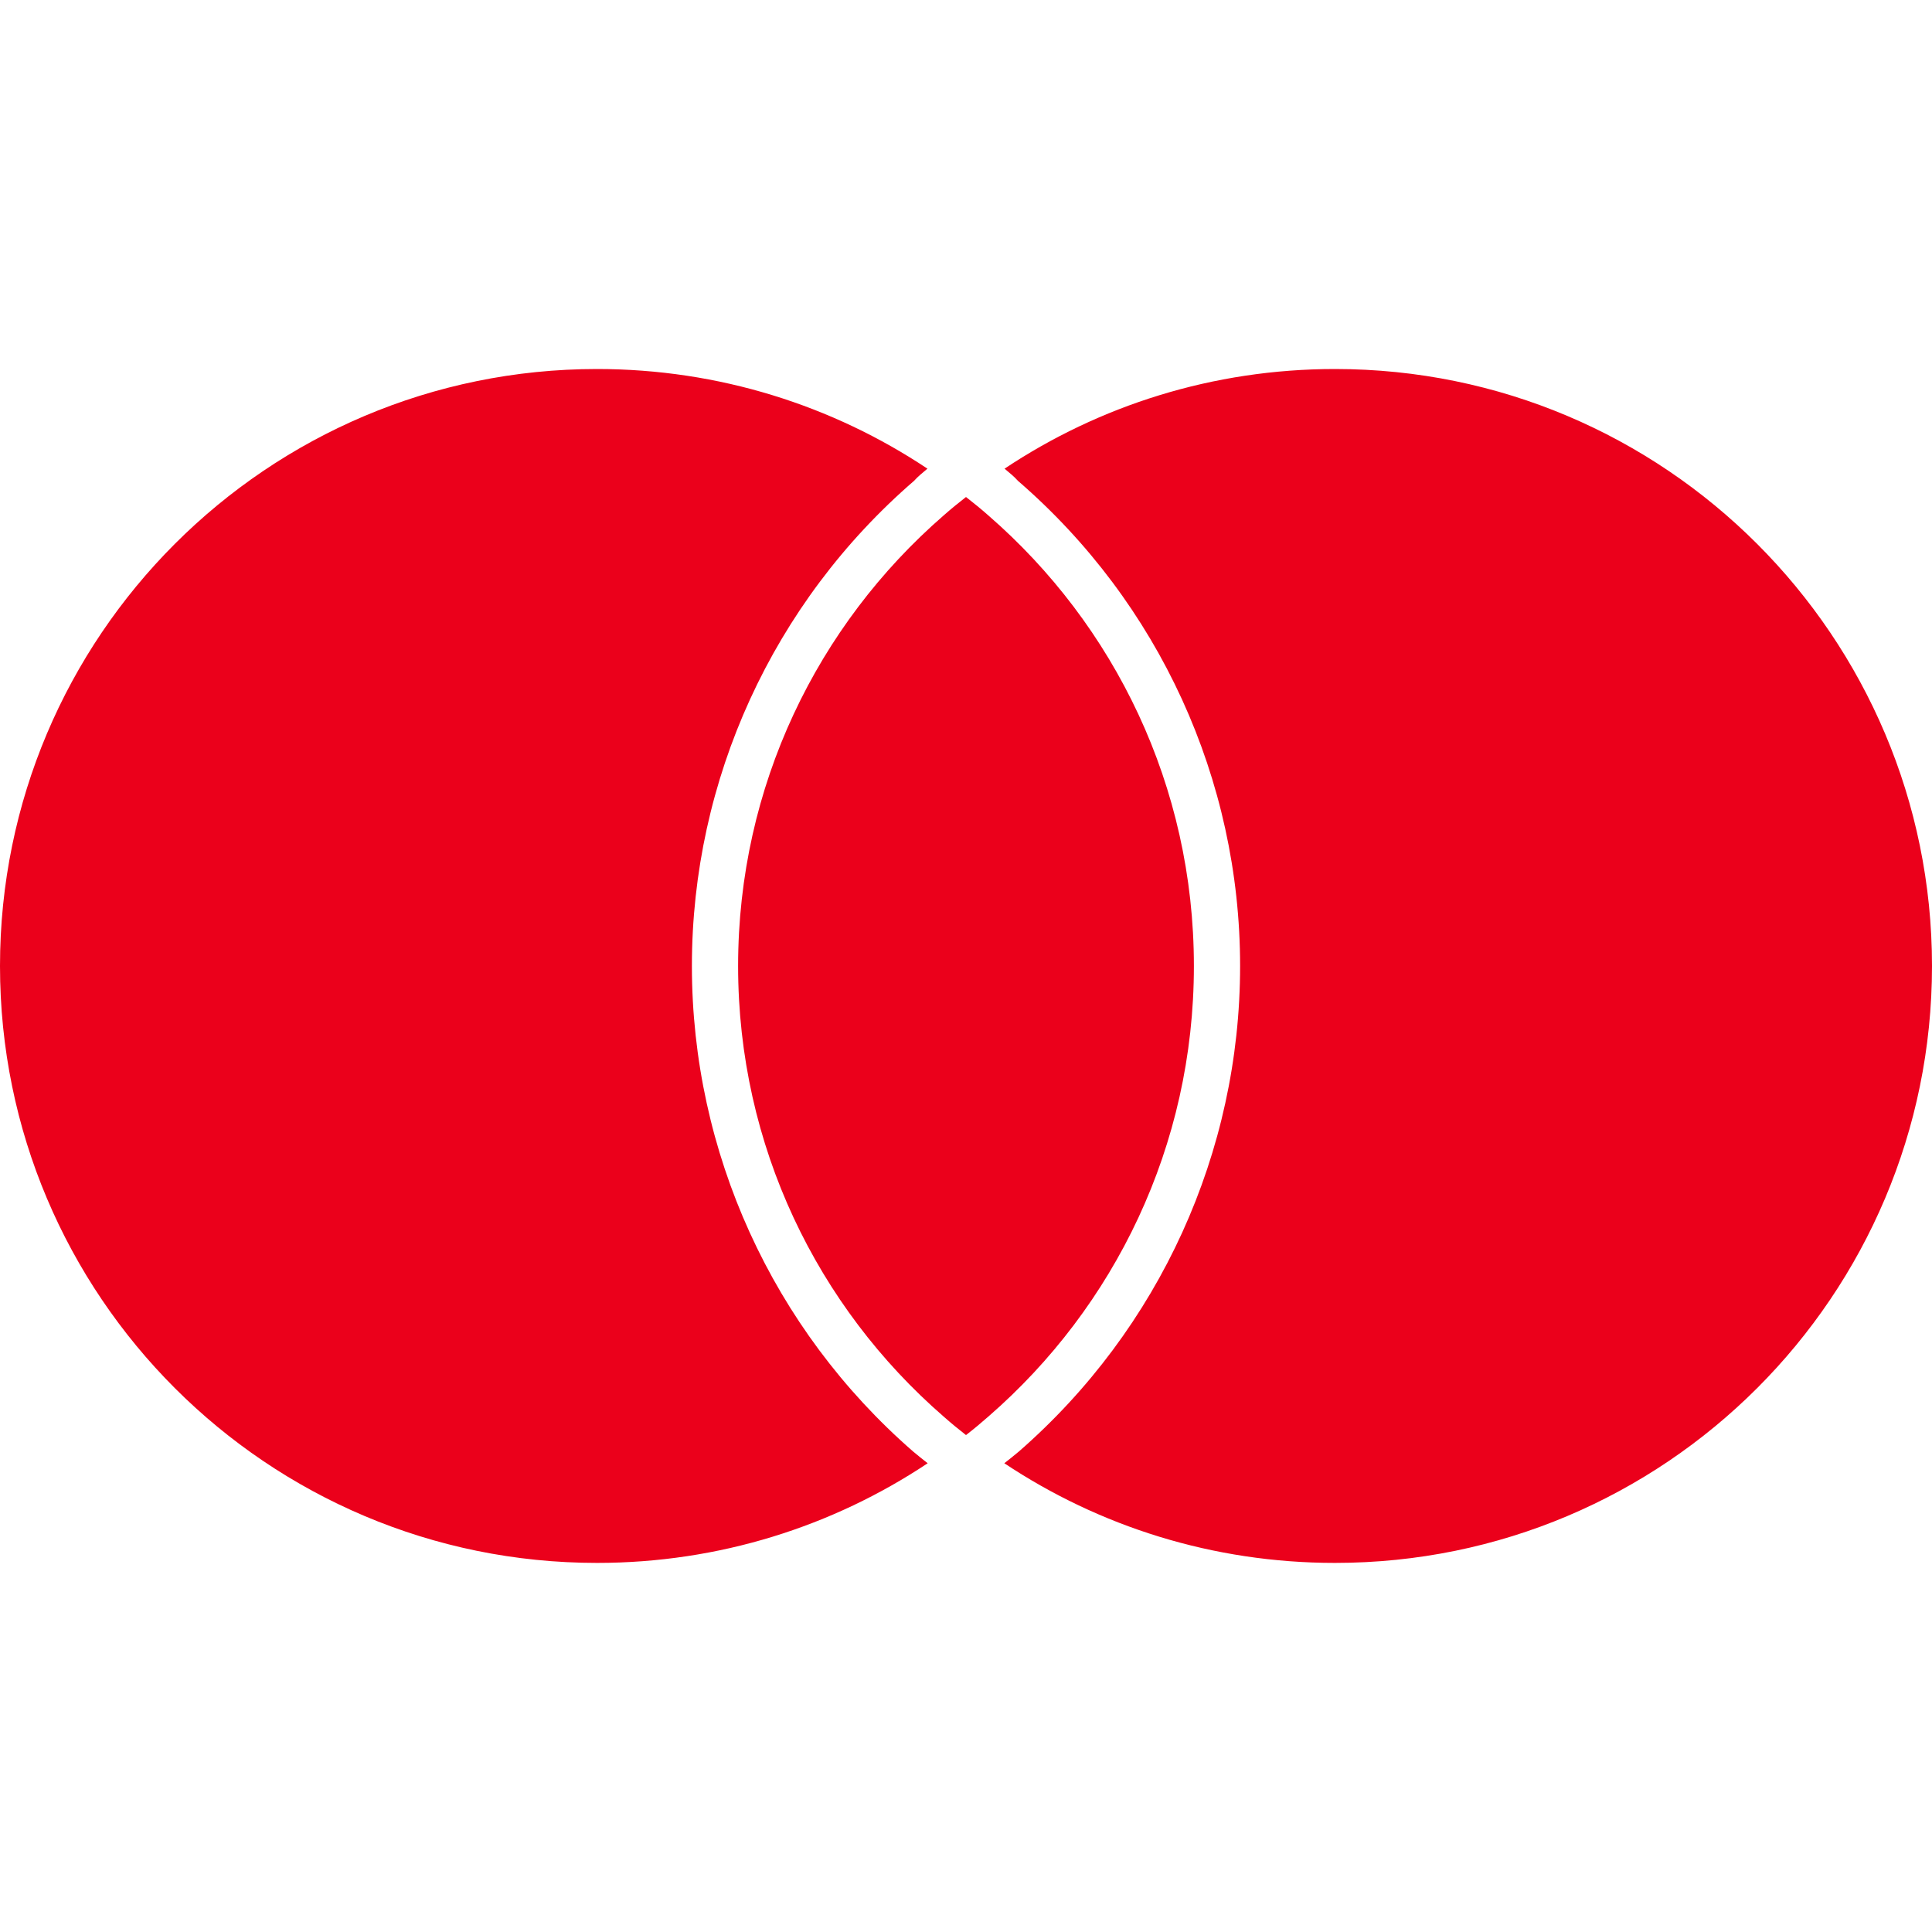
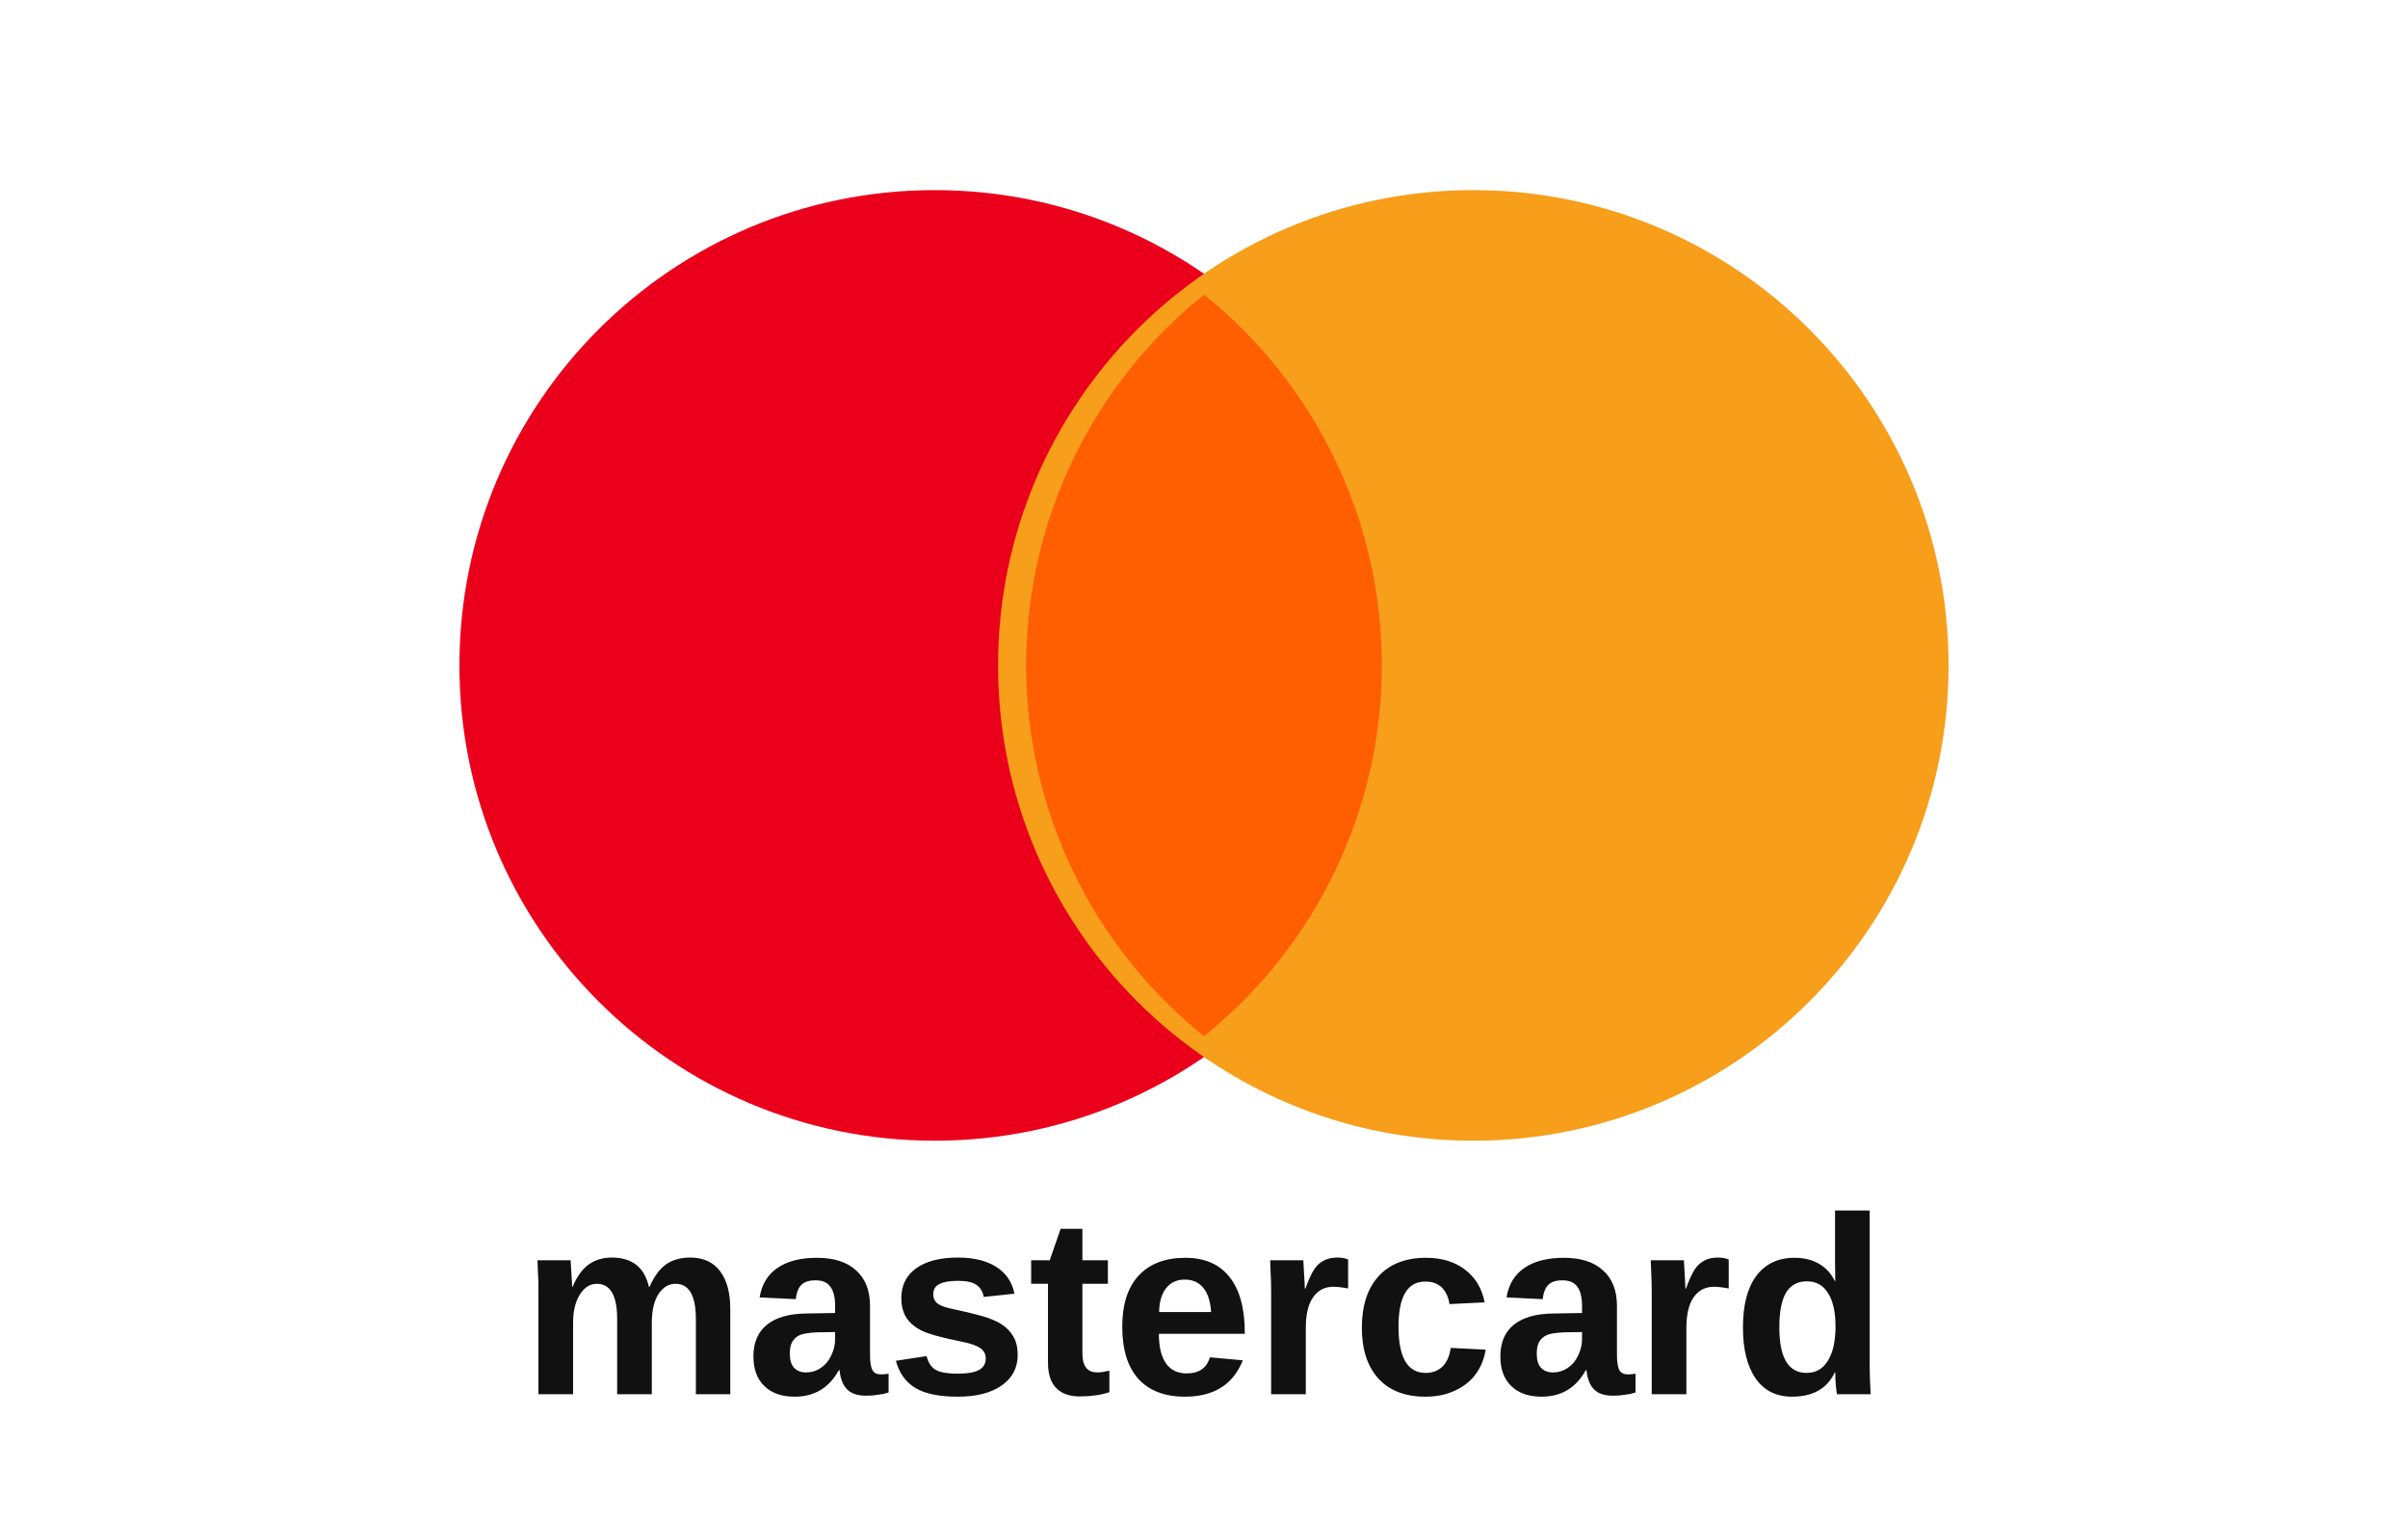
- <svg xmlns="http://www.w3.org/2000/svg" fill="#EB001B" role="img" viewBox="0 0 24 24">
-   <path d="M11.343 18.031c.058.049.12.098.181.146-1.177.783-2.59 1.238-4.107 1.238C3.32 19.416 0 16.096 0 12c0-4.095 3.32-7.416 7.416-7.416 1.518 0 2.931.456 4.105 1.238-.06.051-.12.098-.165.15C9.6 7.489 8.595 9.688 8.595 12c0 2.311 1.001 4.51 2.748 6.031zm5.241-13.447c-1.52 0-2.931.456-4.105 1.238.06.051.12.098.165.15C14.4 7.489 15.405 9.688 15.405 12c0 2.31-1.001 4.507-2.748 6.031-.058.049-.12.098-.181.146 1.177.783 2.588 1.238 4.107 1.238C20.68 19.416 24 16.096 24 12c0-4.094-3.32-7.416-7.416-7.416zM12 6.174c-.096.075-.189.15-.28.231C10.156 7.764 9.169 9.765 9.169 12c0 2.236.987 4.236 2.551 5.595.09.08.185.158.28.232.096-.074.189-.152.28-.232 1.563-1.359 2.551-3.359 2.551-5.595 0-2.235-.987-4.236-2.551-5.595-.09-.08-.184-.156-.28-.231z" />
+ <svg xmlns="http://www.w3.org/2000/svg" viewBox="0 0 152 96" role="img" aria-labelledby="mastercard-title">
+   <circle cx="59" cy="42" r="30" fill="#eb001b" />
+   <circle cx="93" cy="42" r="30" fill="#f79e1b" />
+   <path d="M76 18.6a30 30 0 0 1 0 46.8 30 30 0 0 1 0-46.8Z" fill="#ff5f00" />
+   <text x="76" y="88" fill="#111111" font-family="Arial, Helvetica, sans-serif" font-size="16" font-weight="700" text-anchor="middle">mastercard</text>
</svg>
